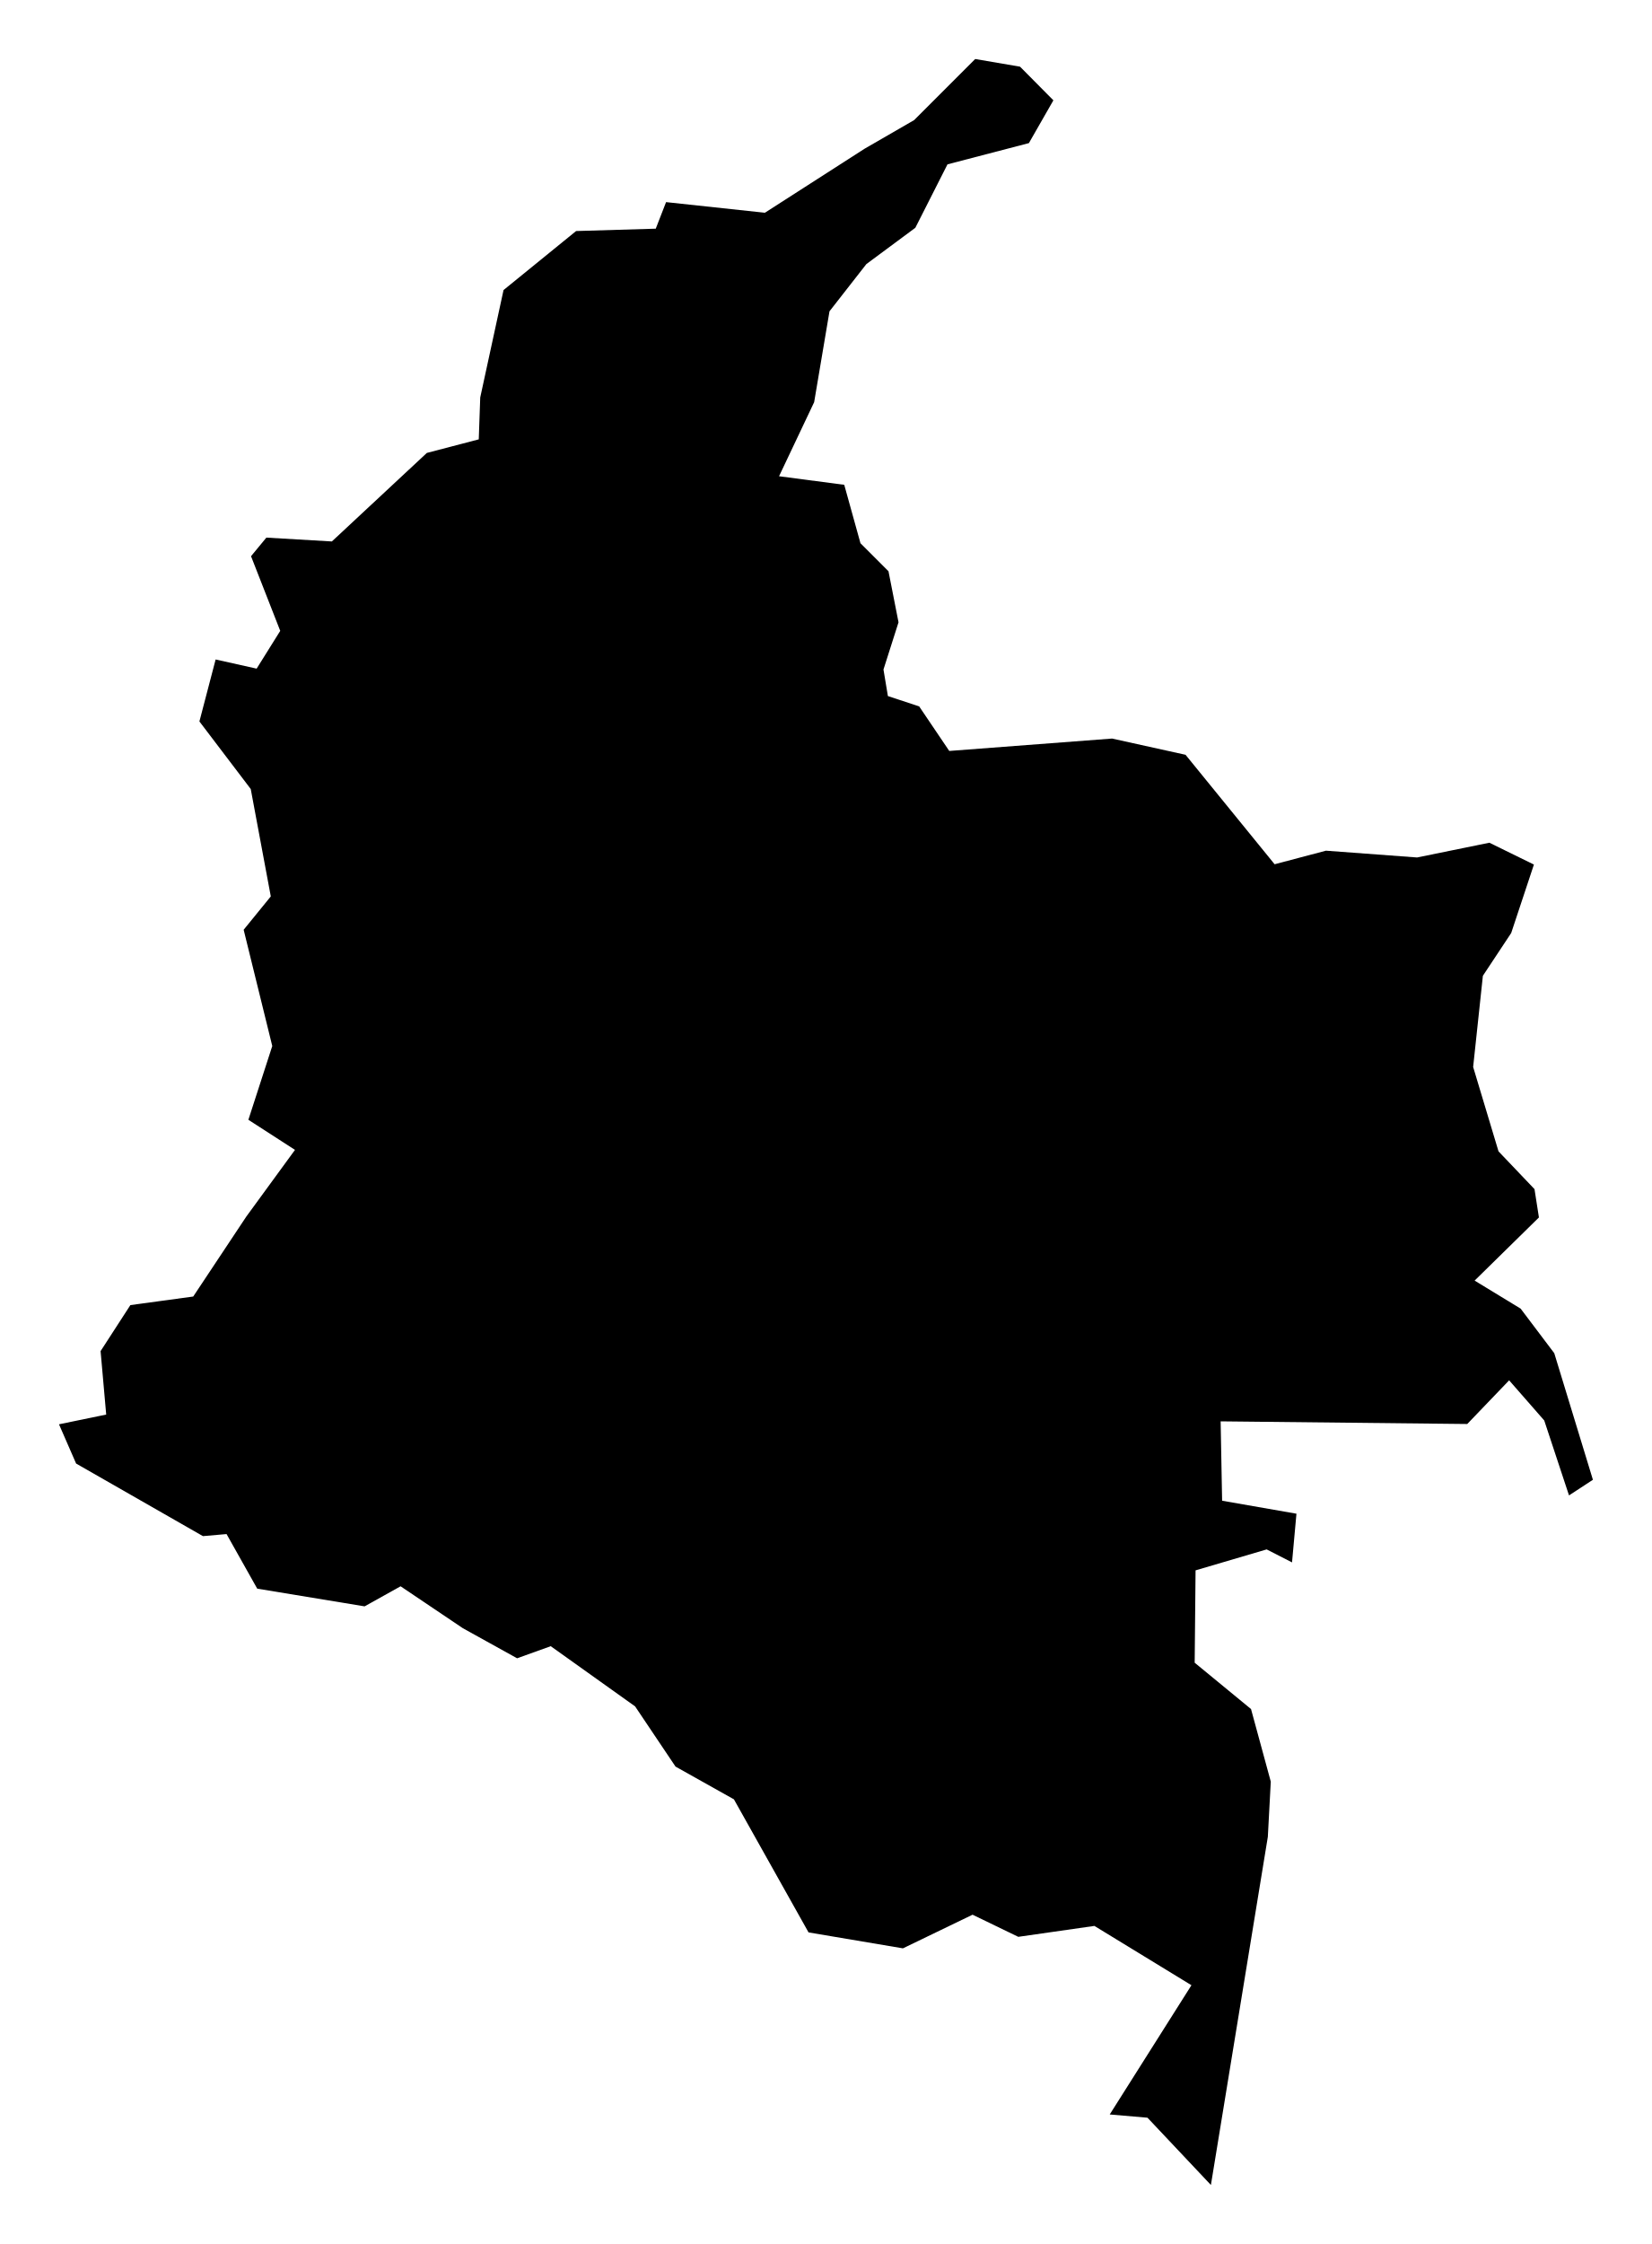
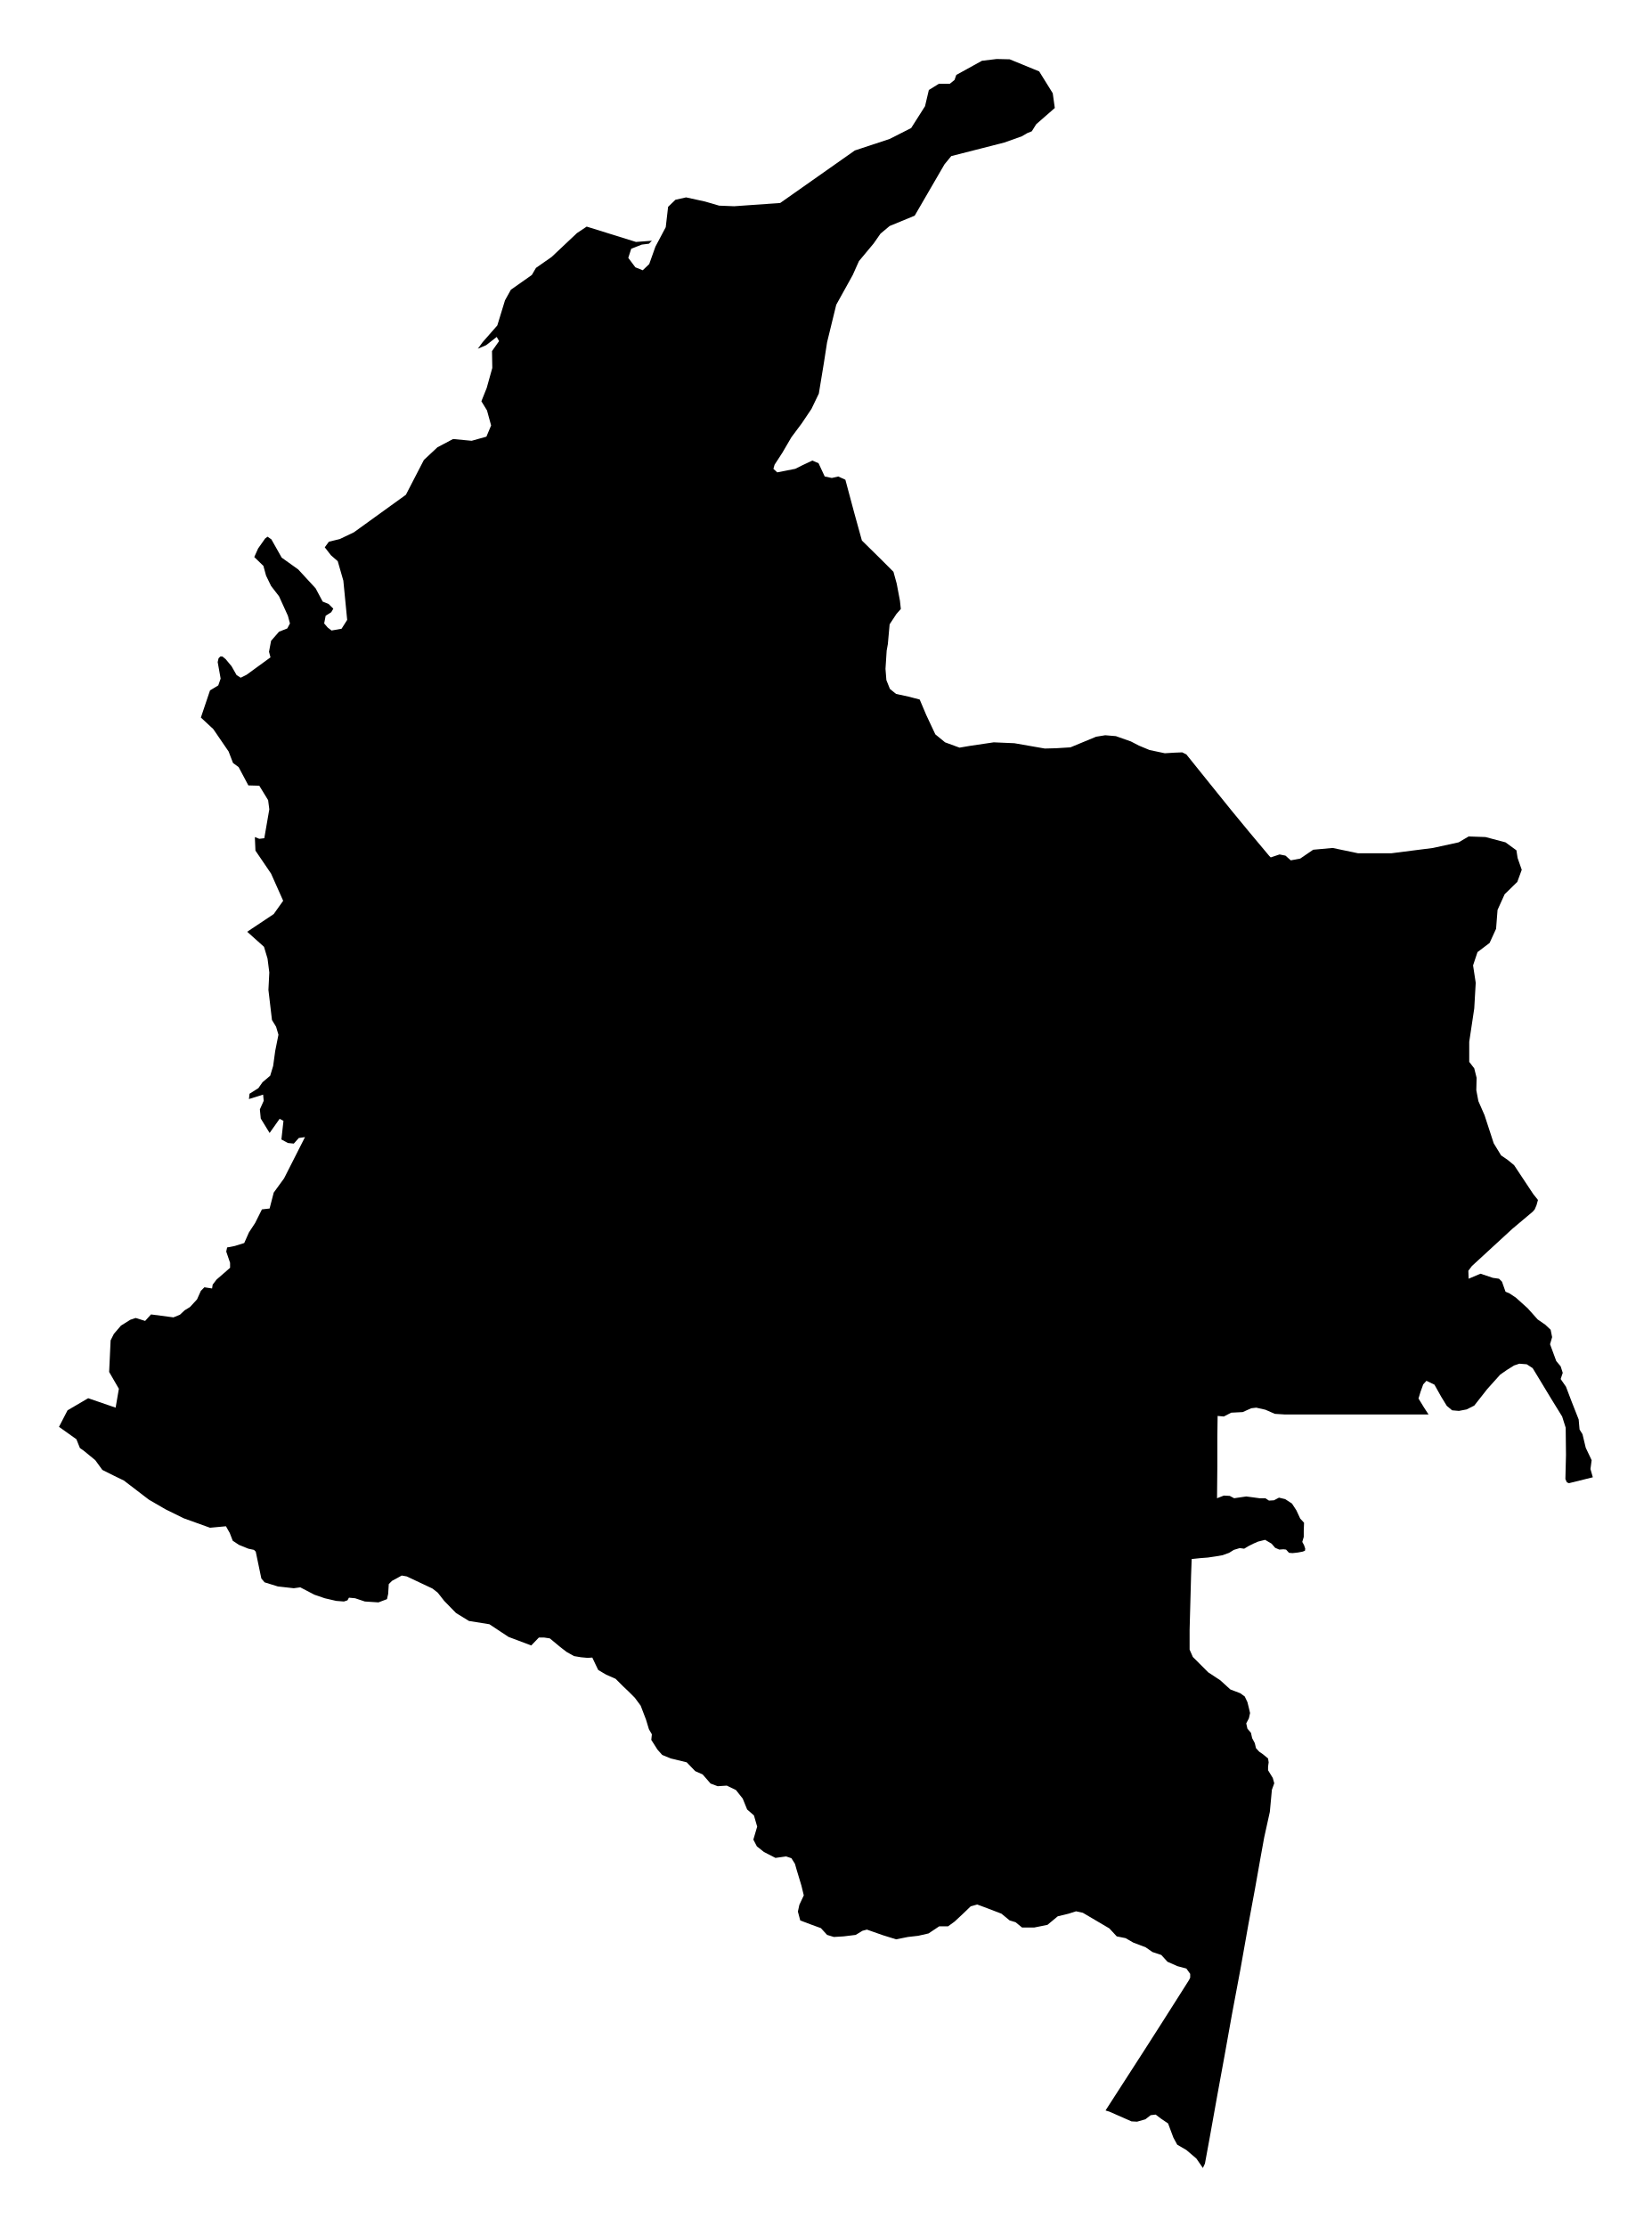
- <svg class="fx-map-svg" viewBox="0 0 560 760.5" aria-hidden="true" focusable="false">
-   <path d="M175.3,562 L156.9,551.8 L135.8,537.6 L123.6,544.4 L87.2,538.4 L76.8,519.9 L68.8,520.6 L25.8,496 L20,482.7 L36,479.4 L34.1,457.9 L44.2,442.3 L65.5,439.4 L83.5,412.3 L100,389.7 L84.2,379.5 L92.3,354.5 L82.6,315.1 L91.8,303.8 L85,267.4 L67.6,244.5 L73.1,223.5 L87,226.6 L95,213.8 L85.1,188.5 L90.3,182.2 L112.5,183.5 L144.7,153.5 L162.3,148.9 L162.8,134.7 L170.7,98.3 L195.3,78.3 L222.3,77.5 L225.8,68.5 L259.3,72.1 L293.1,50.4 L309.9,40.7 L330.6,20 L345.8,22.6 L357.1,34 L348.8,48.5 L321.2,55.7 L310.3,77.2 L293.7,89.5 L281.2,105.5 L276,136.3 L264.1,161.4 L286.2,164.3 L291.7,184.1 L301.2,193.6 L304.6,210.9 L299.5,226.9 L301,235.9 L311.6,239.4 L321.8,254.5 L377,250.3 L401.9,255.8 L432.1,292.9 L449.5,288.3 L480.4,290.6 L504.9,285.6 L520,293 L512.3,316.2 L502.7,330.7 L499.4,361.6 L508,390.2 L520.2,403 L521.7,412.6 L499.9,434 L515.5,443.5 L526.9,458.6 L540,501.5 L531.9,506.8 L523.5,481.4 L511.6,467.8 L497.4,482.6 L413.8,481.7 L414.3,508.6 L439.5,513 L438,529.5 L429.4,525.1 L405.3,532.2 L405,563.5 L424.1,579.2 L430.8,603.8 L429.8,622.5 L410.5,740.5 L389,717.7 L376.2,716.6 L403.9,672.8 L371,652.7 L345.2,656.4 L329.7,648.9 L306.1,660.3 L274.1,654.9 L248.8,609.8 L229,598.7 L215.3,578.3 L186.7,557.9 L175.3,562 Z" class="map-land" />
-   <path d="M281.4,208.9 Q296.3,270.8 231.2,352.7" class="map-route" />
-   <g class="map-dot" data-region="nds" transform="translate(281.4 208.9)">
+ <svg class="fx-map-svg" viewBox="0 0 560 754.8" aria-hidden="true" focusable="false">
+   <path d="M349.8,44.5 L348.3,45.1 L346.4,46.2 L340.5,48.3 L332.7,50.3 L322.5,52.9 L320.2,55.7 L310.1,73.1 L301.6,76.6 L298.5,79.2 L296.2,82.5 L291.2,88.5 L289.1,93.2 L283.5,103.3 L280.4,116 L279.3,123.1 L277.6,133.4 L275.1,138.6 L271.8,143.5 L268.3,148.2 L265.2,153.5 L262.6,157.5 L262.2,158.9 L263.5,160.1 L269.6,158.9 L272,157.7 L275.4,156.1 L277.5,157 L279.6,161.5 L282,162 L284.2,161.5 L286.6,162.6 L289.6,173.8 L292.2,183.2 L298.2,189.1 L302.9,193.8 L304,197.8 L305.1,203.6 L305.4,206.4 L303.9,208.1 L301.6,211.6 L301,218.3 L300.6,220.5 L300.2,226.7 L300.5,230.5 L301.7,233.5 L303.8,235.2 L308,236.1 L311.8,237.1 L314,242.3 L317.1,248.9 L320.4,251.6 L325.3,253.4 L328.8,252.8 L336.9,251.6 L343.9,251.9 L354.2,253.7 L358,253.6 L362.9,253.3 L371.6,249.7 L374.7,249.2 L378.3,249.5 L383.4,251.3 L386.1,252.7 L389.7,254.2 L394.9,255.3 L398.2,255.1 L400.8,255 L402.2,255.7 L410.4,265.9 L417.5,274.7 L423.6,282.1 L430.3,290.1 L430.8,290.6 L433.8,289.6 L435.8,290 L437.6,291.6 L440.8,291 L445.2,288 L451.8,287.4 L460.4,289.2 L471.7,289.2 L485.8,287.4 L494.5,285.5 L497.9,283.5 L503.6,283.7 L510.4,285.5 L514.1,288.2 L514.5,290.8 L515.9,294.8 L514.4,298.9 L510.1,303.1 L507.7,308.4 L507.2,314.8 L505,319.6 L500.9,322.7 L499.4,327.2 L500.3,333.1 L499.8,341.8 L498.1,353.1 L498.1,359.9 L499.8,362.1 L500.6,365.3 L500.5,369.5 L501.2,373.2 L503.3,378 L506.4,387.5 L508.9,391.6 L511.1,393.1 L513.3,394.9 L519.8,404.7 L521.4,406.7 L520.9,408.5 L520.3,409.9 L519.6,410.7 L512.7,416.5 L499,429.1 L497.8,430.7 L497.9,433.4 L501.9,431.7 L506.1,433.1 L508.2,433.4 L509.2,434.4 L510.4,437.8 L511.8,438.4 L513.9,439.8 L517.9,443.4 L521.3,447.2 L523.9,449 L525.7,450.7 L526.2,453.2 L525.5,455.6 L527.6,461.3 L529.1,463.1 L529.8,465.3 L529.1,467.4 L530.9,470 L532.8,475 L535.2,481.1 L535.5,484.5 L536.5,486.1 L537.6,490.7 L539.6,494.9 L539.2,497.9 L540,500.7 L531.9,502.7 L531.2,502.4 L530.7,501.3 L530.9,493.1 L530.8,483.9 L529.6,480.1 L525.9,474.1 L521,466 L519.6,463.7 L517.6,462.4 L515.1,462.2 L513.3,462.8 L510.9,464.3 L508.6,465.9 L504.2,470.8 L499.8,476.4 L497.2,477.7 L494.6,478.2 L492.3,478 L490.5,476.5 L488.6,473.4 L486.3,469.3 L483.6,468 L482.5,469.2 L481.6,471.7 L480.9,474 L482.8,477.1 L484.3,479.4 L481.6,479.4 L472.9,479.4 L462.9,479.4 L452.8,479.4 L443.8,479.4 L435.4,479.4 L432.2,479.2 L429,477.8 L425.9,477.1 L424.2,477.3 L421.3,478.6 L417.4,478.8 L414.9,480.1 L412.8,479.9 L412.7,487 L412.7,497.1 L412.6,507.8 L414.9,506.9 L416.9,507 L418.4,507.8 L422.5,507.2 L424.8,507.5 L427,507.8 L429,507.8 L430.2,508.6 L431.9,508.5 L433.6,507.6 L435.7,508.1 L438,509.6 L439.5,511.9 L440.8,514.7 L442.1,516.1 L442,518.8 L442,520.9 L441.5,522.6 L442.1,523.7 L442.5,524.9 L442.4,525.6 L441.6,525.9 L440,526.2 L438.2,526.4 L437,526.3 L436,525.2 L435.1,525.1 L433.7,525.2 L432.3,524.6 L431.1,523.2 L428.9,521.9 L426.5,522.5 L424.9,523.2 L423.3,524 L421.8,524.9 L420.3,524.7 L418.3,525.3 L416.7,526.3 L414.5,527.1 L412.2,527.5 L409.5,527.9 L406.9,528.1 L404,528.4 L403.8,534 L403.5,545.1 L403.3,552.4 L403.3,559.1 L404.4,561.6 L409.6,566.8 L413.7,569.5 L417.1,572.6 L420.5,573.9 L422,575 L422.9,576.9 L423.4,578.9 L423.8,580.6 L423.4,582.4 L422.5,584.1 L422.9,585.9 L424.1,587.3 L424.5,589.1 L425.4,590.8 L425.8,592.5 L426.9,593.7 L428.2,594.6 L429.9,596 L430.1,597.3 L429.9,598.8 L429.9,600 L431.5,602.6 L432,604.4 L431.2,606.6 L430.5,614.1 L428.6,622.7 L427.4,629.3 L425.5,640 L423.2,652.4 L420.5,667.6 L417.7,682.5 L415.1,697 L412.7,710.1 L410.1,724.6 L408.5,733.3 L407.8,734.8 L405.6,731.6 L402.2,728.7 L399.1,726.9 L397.8,724.5 L396,719.7 L393.5,718 L391.8,716.7 L390.1,716.9 L388.3,718.3 L385.5,719.1 L383.6,719 L376.1,715.7 L374.8,715.3 L379.7,707.7 L388.4,694.2 L393.9,685.6 L400,676 L403.1,671.1 L403.5,670.3 L403.5,669 L402.2,667.2 L399.2,666.4 L395.8,664.9 L393.7,662.6 L390.7,661.6 L388.4,660 L384.2,658.4 L381.6,656.9 L378.6,656.3 L376.1,653.6 L367.1,648.3 L364.8,647.8 L362.3,648.6 L358.6,649.5 L355.1,652.4 L350.6,653.3 L346.5,653.3 L344.3,651.5 L342.3,650.9 L339.5,648.6 L334.8,646.8 L331.3,645.5 L329.1,646.1 L326.4,648.7 L323.6,651.3 L321.4,652.9 L318.4,652.9 L314.8,655.3 L311.3,656.1 L307.8,656.5 L303.8,657.3 L299.3,655.9 L295.6,654.6 L293.9,654 L292.4,654.4 L290.1,655.8 L286,656.3 L282.7,656.5 L280.4,655.8 L278.3,653.5 L275,652.3 L271.3,650.9 L270.5,647.9 L271,645.6 L272.5,642.4 L271.7,639.1 L270.1,633.8 L269.5,631.7 L268.3,629.8 L266.5,629.2 L262.9,629.7 L259,627.7 L256.6,625.8 L255.4,623.5 L256.7,619.1 L255.6,615.3 L253.3,613.3 L251.8,609.6 L249.5,606.7 L246.4,605.2 L243.3,605.4 L240.9,604.5 L238.2,601.4 L235.7,600.3 L232.8,597.3 L227.4,596 L224.5,594.8 L222.9,593 L220.8,589.7 L221,587.8 L220,586.1 L219,582.8 L217.2,578.1 L215.2,575.4 L213.1,573.3 L211.3,571.6 L208.7,569 L205.5,567.6 L202.8,566 L201.7,563.7 L200.8,561.8 L199.2,561.9 L197,561.7 L194.6,561.3 L192.1,559.9 L189.9,558.2 L186.4,555.3 L184.4,555 L182.7,555 L180.1,557.7 L172.4,554.8 L165.9,550.5 L159,549.4 L154.6,546.7 L150.6,542.6 L148.4,539.8 L146.6,538.4 L137.9,534.3 L136.2,534 L132.9,535.8 L131.8,536.9 L131.6,540.2 L131.2,542 L128.3,543.1 L123.7,542.8 L120.4,541.7 L118.3,541.5 L117.8,542.4 L116.6,542.8 L114,542.6 L110.1,541.7 L106.6,540.5 L101.8,538 L99.6,538.3 L94.2,537.7 L89.7,536.3 L88.6,535 L86.7,525.9 L86.1,525.3 L84.2,524.9 L81,523.6 L78.9,522.2 L77.9,519.6 L76.6,517.3 L71.2,517.8 L62.3,514.6 L56.2,511.6 L50.5,508.3 L42,501.8 L38.7,500.2 L34.7,498.2 L32.3,494.9 L28.4,491.7 L27.1,490.8 L25.9,487.8 L20,483.6 L22.9,478 L29.9,473.9 L39.2,477.1 L40.3,470.7 L37,465 L37.5,454.3 L38.6,452.1 L41,449.3 L44.2,447.3 L46,446.7 L49.2,447.7 L51.2,445.5 L58.8,446.5 L61,445.6 L62.6,444.1 L64.4,443 L66.8,440.4 L68.1,437.5 L69.3,436.3 L71.9,436.7 L72.1,435.4 L73.4,433.7 L78,429.7 L78,428 L76.7,424.2 L77,422.8 L79.6,422.3 L82.8,421.3 L84.4,417.7 L86.5,414.5 L88.8,409.9 L91.4,409.6 L92.8,404.2 L96.3,399.4 L103.4,385.4 L101.3,385.7 L99.6,387.6 L97.6,387.4 L95.4,386.2 L96.1,379.9 L94.8,379.2 L91.4,384 L88.4,379.1 L88.1,376 L89.4,373.1 L89.2,371 L84.4,372.5 L84.6,370.7 L87.6,368.8 L89,366.8 L91.6,364.6 L92.6,361.3 L93.3,356.2 L94.4,350.7 L93.6,348 L92.2,345.7 L91,335.5 L91.3,329.6 L90.7,324.9 L89.5,320.9 L83.8,315.8 L92.8,309.8 L96,305.3 L91.9,296.1 L86.6,288.3 L86.4,283.7 L87.9,284.3 L89.6,284.1 L91.3,274.3 L90.9,271.2 L87.9,266.3 L84.2,266.2 L80.9,260 L79,258.6 L77.5,254.7 L72.3,247.1 L68.1,243.2 L71.2,234 L74,232.3 L74.8,230 L73.8,224.4 L74.1,223.1 L74.7,222.5 L75.4,222.5 L76.5,223.4 L78.5,225.8 L80.2,228.8 L81.6,229.7 L83.6,228.7 L91.7,222.8 L91.2,220.9 L91.9,217.2 L94.6,214.1 L97.4,213 L98.3,211.3 L97.6,208.7 L94.6,202.1 L91.9,198.6 L90.2,195.1 L89.3,191.8 L86.2,188.8 L87.5,185.9 L89.9,182.5 L90.7,181.9 L92,182.8 L95.5,189 L101.1,193 L107,199.4 L109.4,203.9 L111.4,204.7 L113,206.3 L112.3,207.5 L110.4,208.7 L109.9,211.3 L111.1,212.7 L112.4,213.7 L115.8,213.1 L117.7,210.1 L116.4,196.8 L114.5,190.2 L112.2,188.2 L110.1,185.5 L111.5,183.6 L115.2,182.7 L120,180.4 L137.6,167.7 L143.7,155.9 L148.3,151.6 L153.6,148.8 L159.9,149.4 L164.9,148 L166.5,144.2 L165.1,139.1 L163.2,136 L165,131.5 L166.9,124.7 L166.8,119 L169.2,115.6 L168.4,114.2 L164.8,117 L162,118.2 L163.6,116 L168.6,110.3 L171.2,101.8 L173.2,98.2 L180.3,93.2 L181.7,90.8 L187,87.1 L195.6,79 L198.9,76.8 L215.6,82 L221,81.6 L220,82.6 L217.6,82.9 L214,84.3 L213,87.4 L215.4,90.6 L217.9,91.6 L220.1,89.5 L222.2,83.6 L225.7,77 L226.5,70.1 L229,67.7 L232.6,66.9 L239,68.3 L243.8,69.7 L248.9,69.9 L264.5,68.8 L289.8,51 L301.6,47.1 L308.9,43.4 L313.6,36 L314.9,30.5 L318.3,28.4 L322,28.4 L323.6,27.1 L324.2,25.4 L332.9,20.6 L337.9,20 L342.3,20.1 L352.3,24.2 L356.9,31.6 L357.6,36.6 L351.3,42.1 L349.8,44.5 Z" class="map-land" />
+   <path d="M282.2,208 Q297.1,269.6 232.1,351.2" class="map-route" />
+   <g class="map-dot" data-region="nds" transform="translate(282.2 208)">
    <circle class="halo" r="16" />
    <circle class="core" r="7" />
  </g>
-   <g class="map-dot" data-region="antioquia" transform="translate(159.1 282.1)">
+   <g class="map-dot" data-region="antioquia" transform="translate(160.2 280.9)">
    <circle class="halo" r="16" />
    <circle class="core" r="7" />
  </g>
-   <g class="map-dot" data-region="caldas" transform="translate(172 335)">
+   <g class="map-dot" data-region="caldas" transform="translate(173 333.6)">
    <circle class="halo" r="16" />
    <circle class="core" r="7" />
  </g>
-   <g class="map-dot" data-region="risaralda" transform="translate(150.5 342.4)">
+   <g class="map-dot" data-region="risaralda" transform="translate(151.6 340.9)">
    <circle class="halo" r="16" />
    <circle class="core" r="7" />
  </g>
-   <g class="map-dot" data-region="bogota" transform="translate(231.2 352.7)">
+   <g class="map-dot" data-region="bogota" transform="translate(232.1 351.2)">
+     <circle class="halo" r="16" />
+     <circle class="core" r="7" />
+   </g>
+   <g class="map-dot" data-region="huila" transform="translate(160.2 452.4)">
    <circle class="halo" r="16" />
    <circle class="core" r="7" />
  </g>
</svg>
